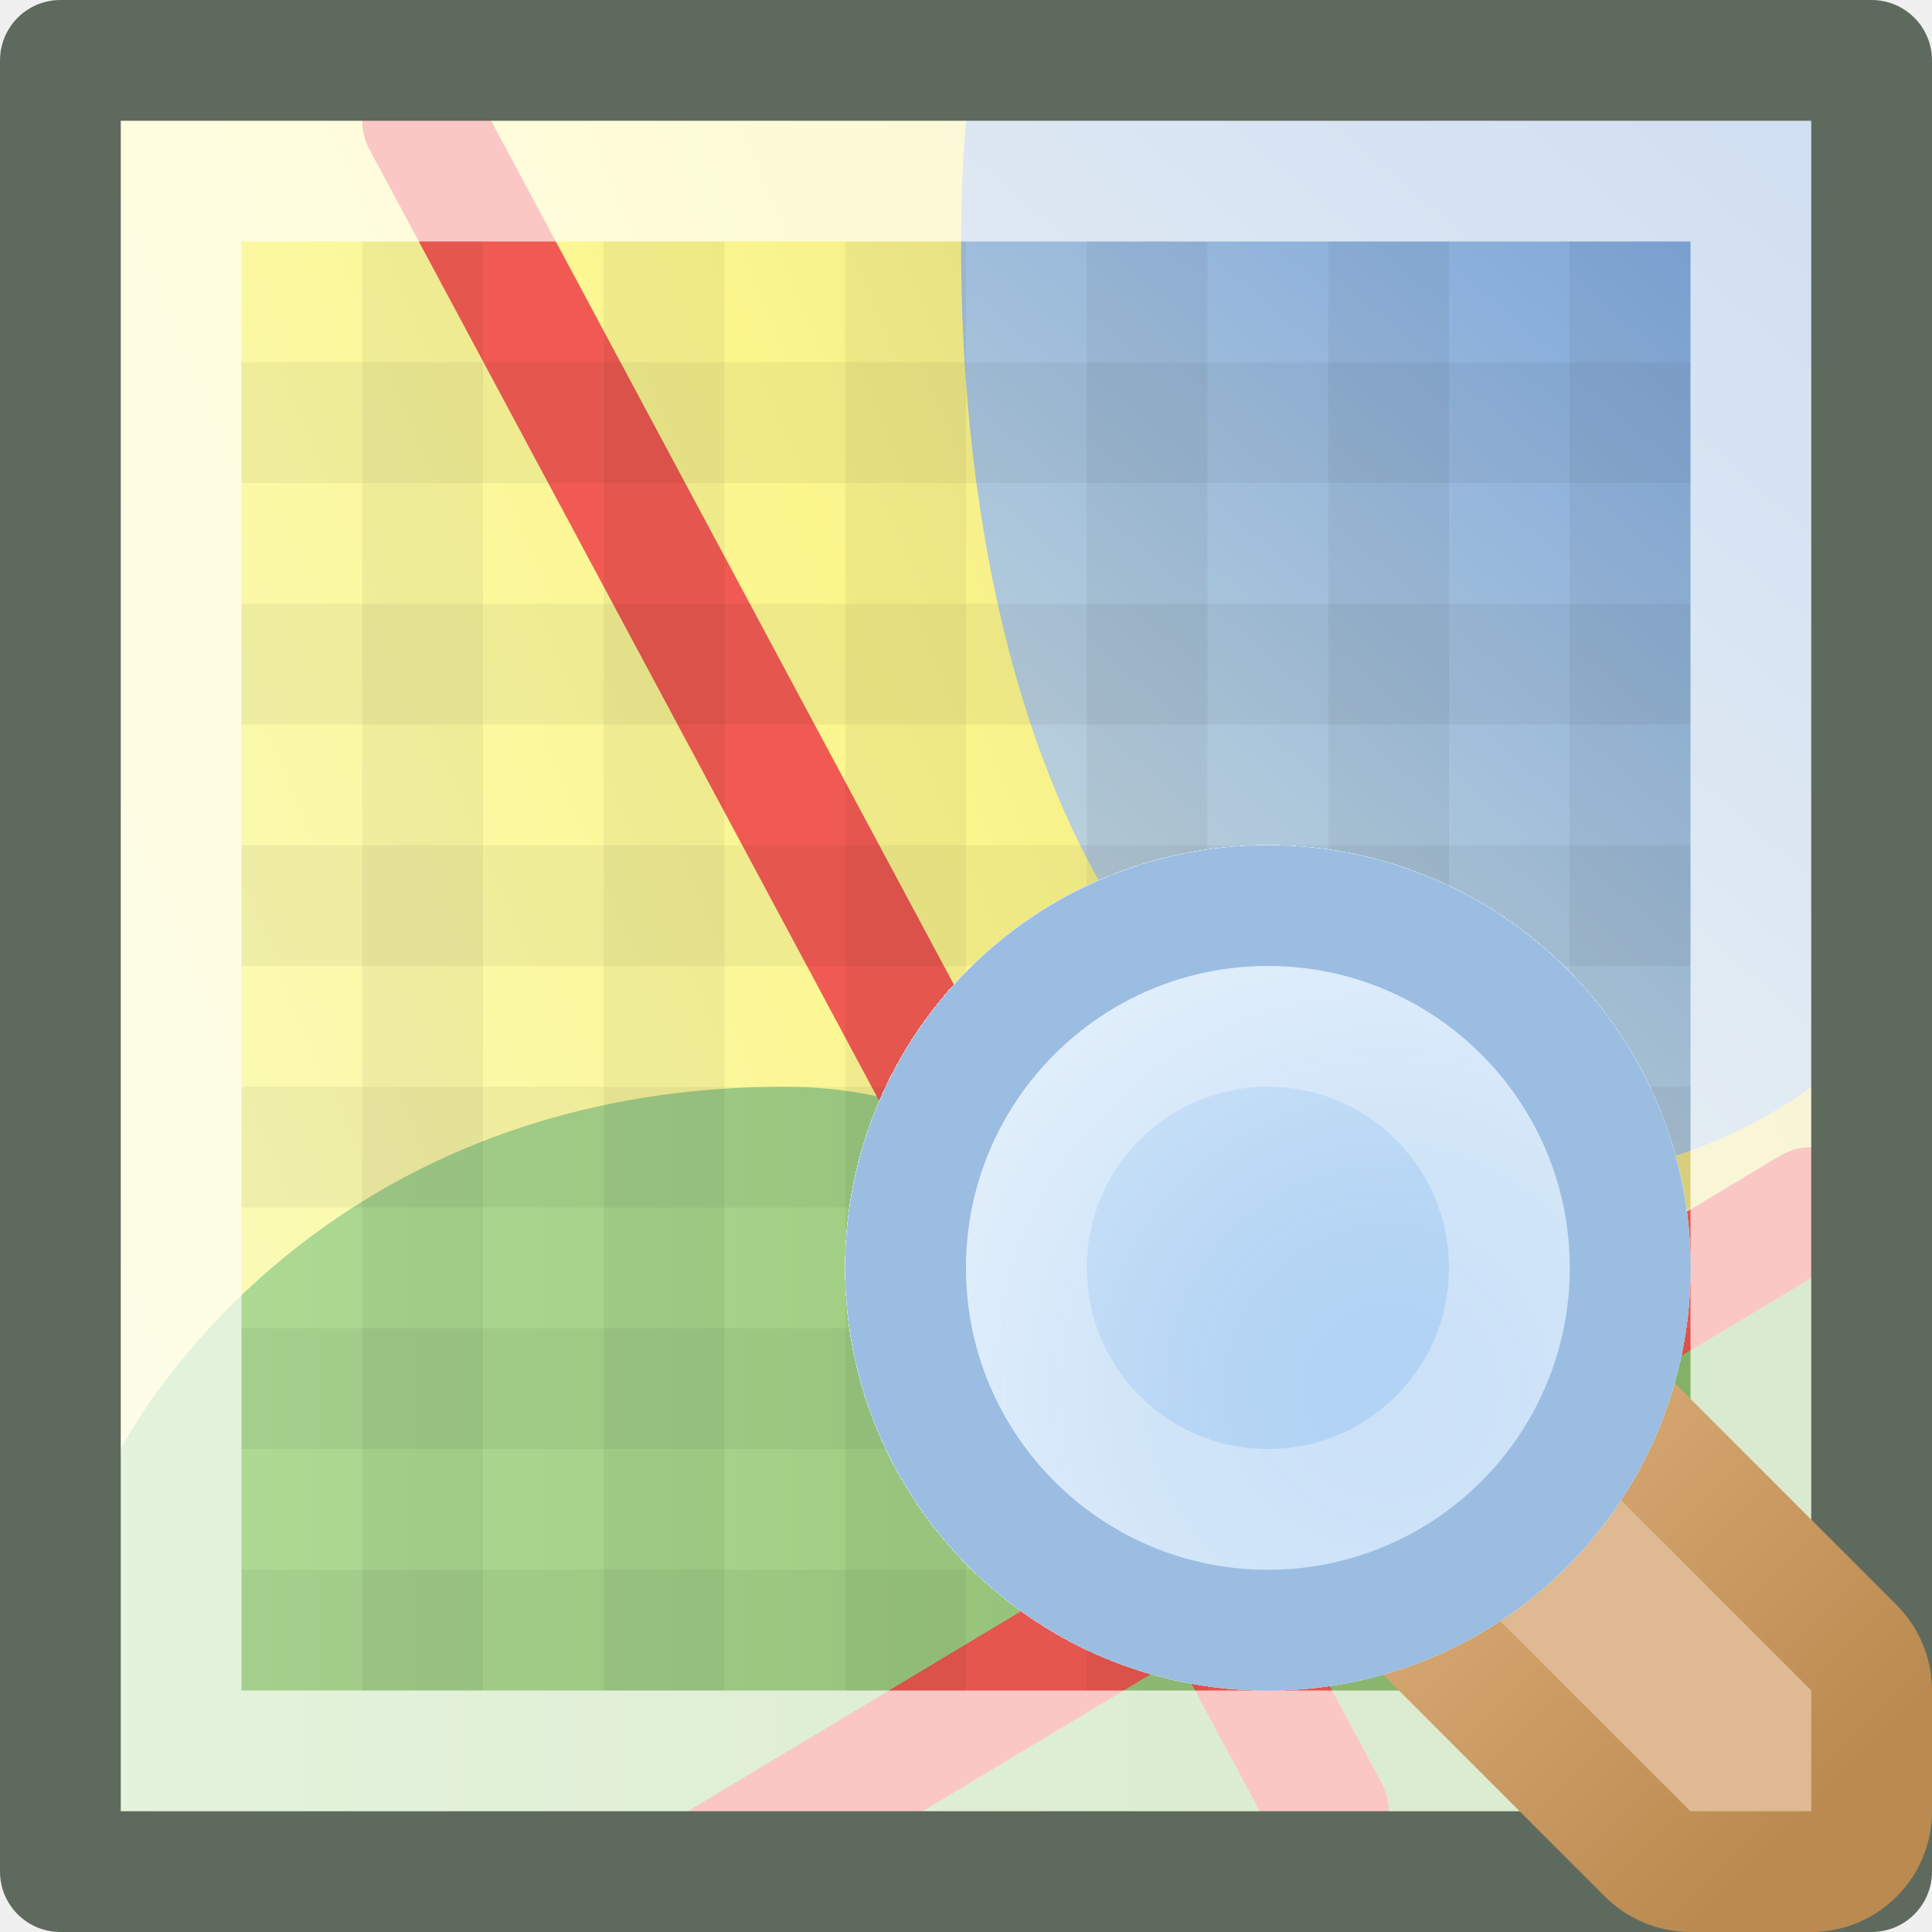
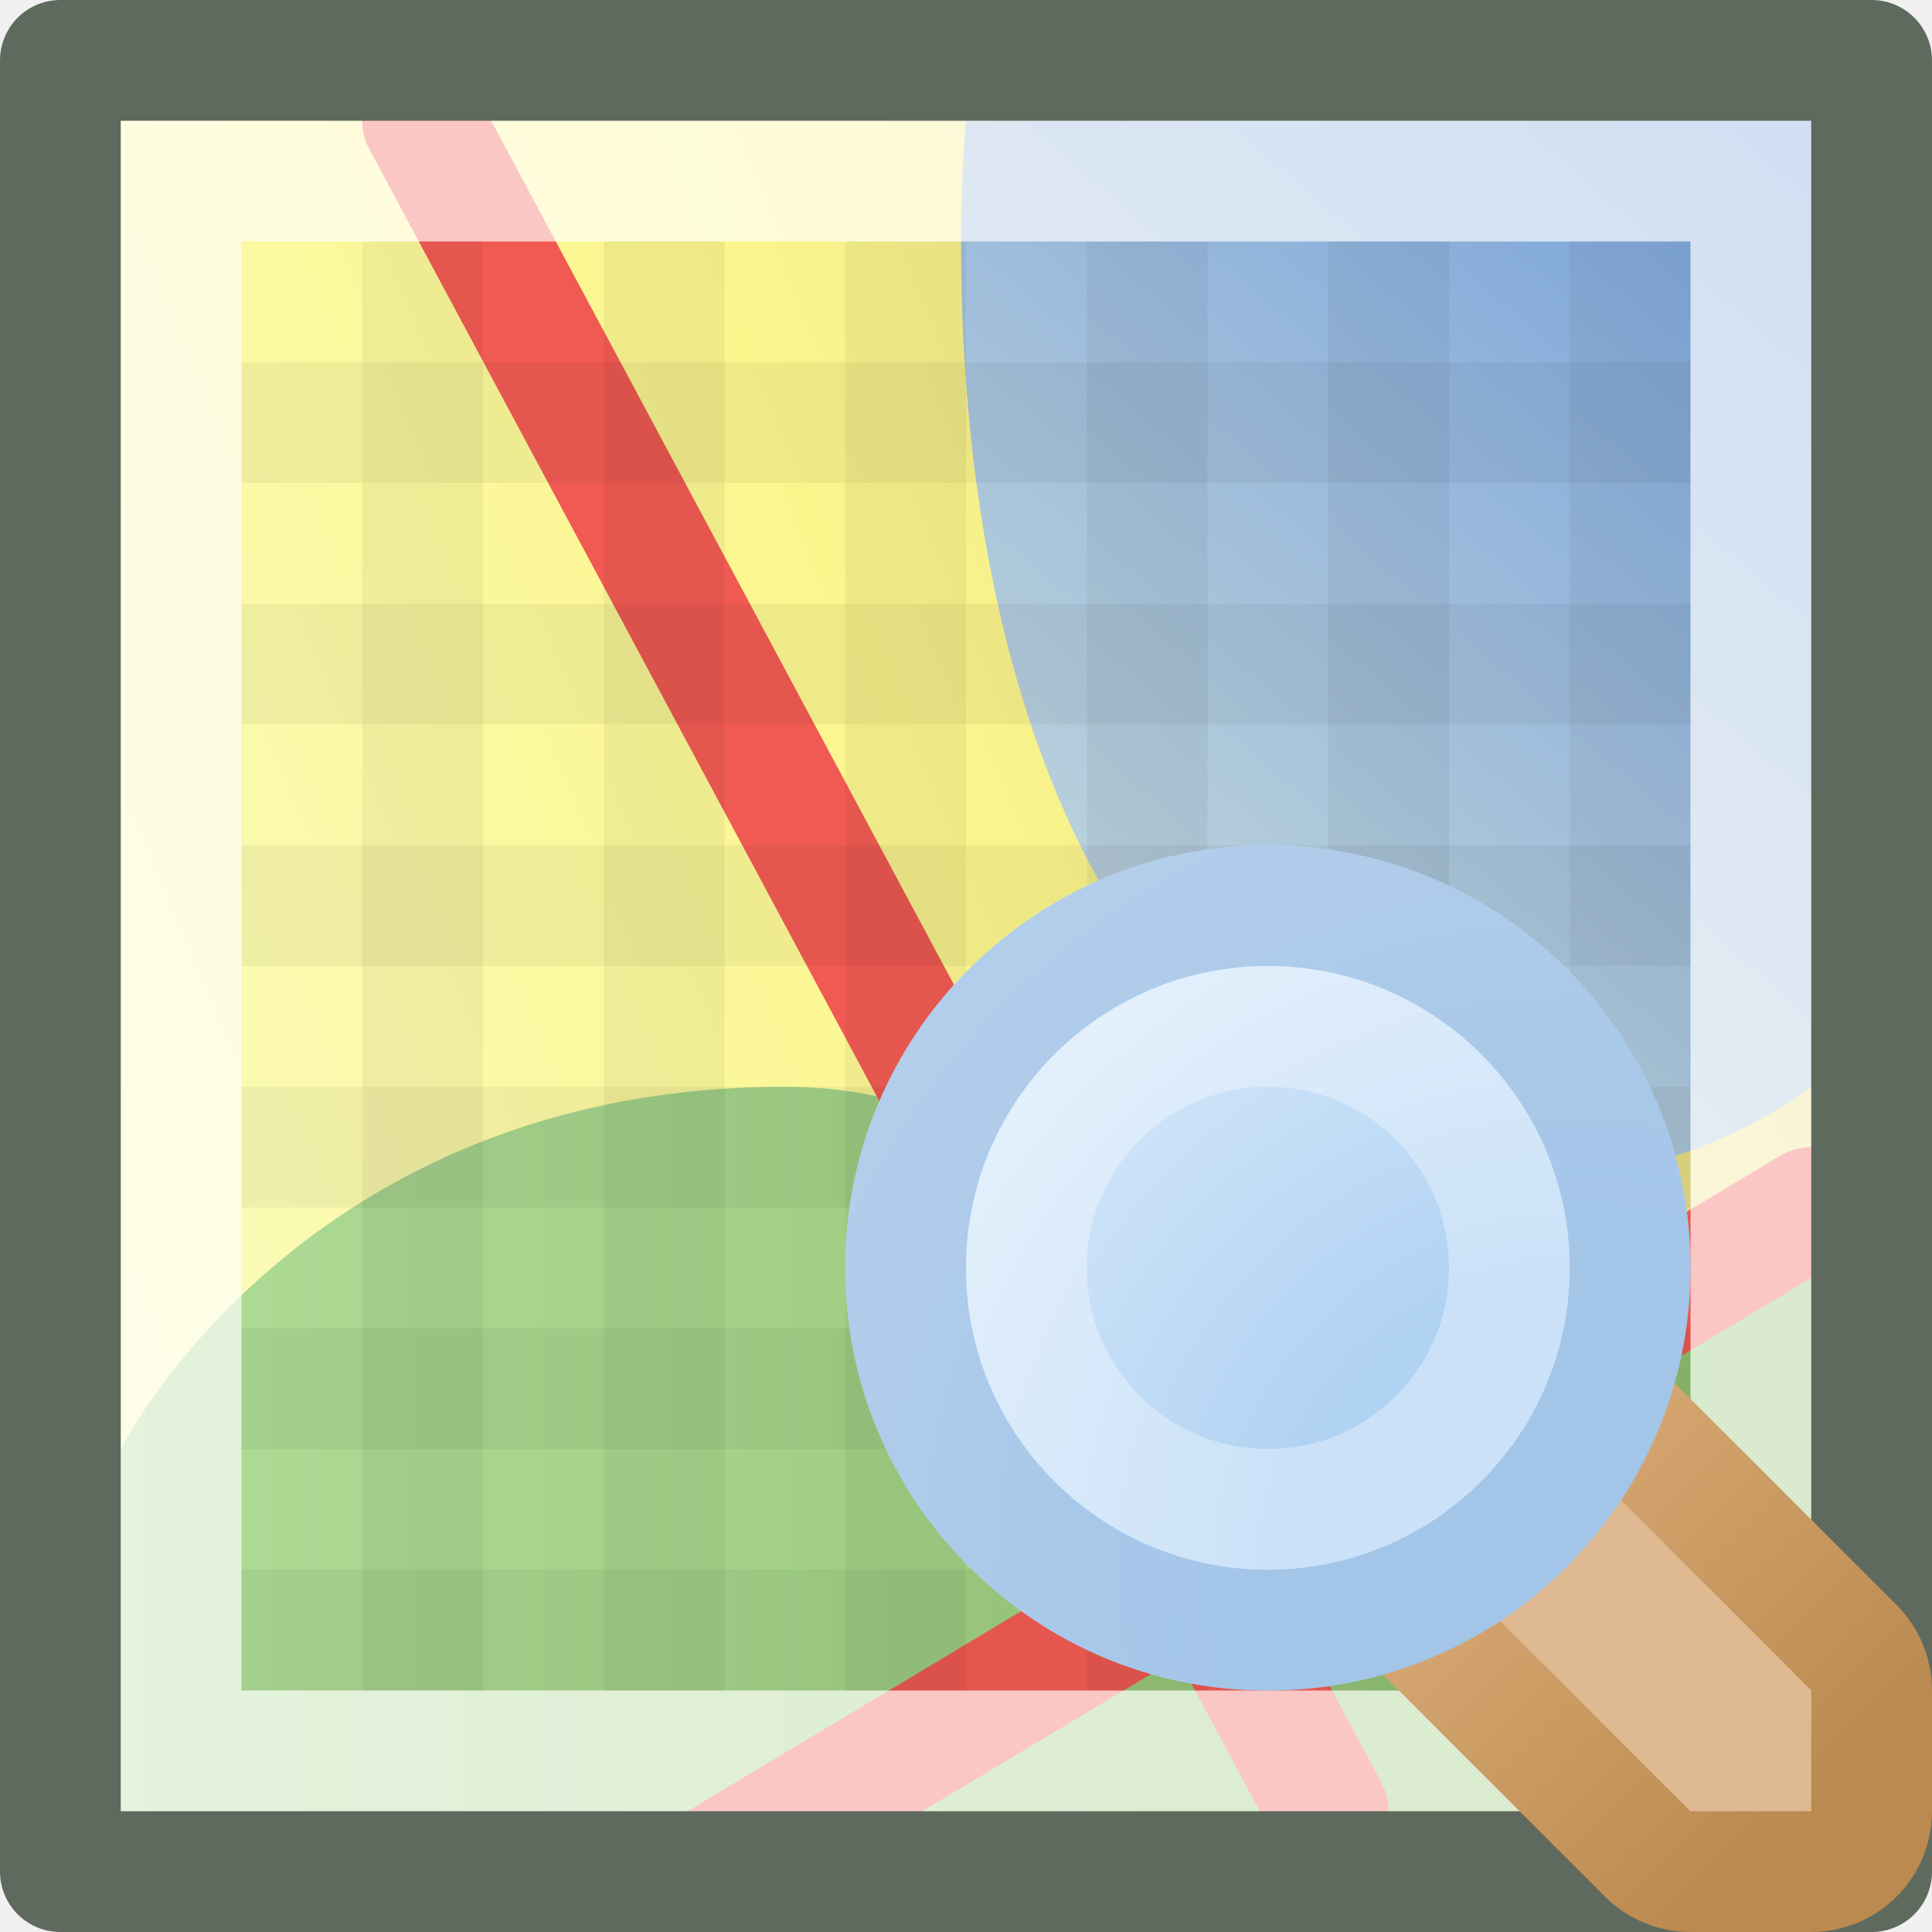
<svg xmlns="http://www.w3.org/2000/svg" width="16" height="16" viewBox="0 0 16 16" fill="none">
  <g clip-path="url(#clip0_444_7033)">
    <mask id="mask0_444_7033" style="mask-type:alpha" maskUnits="userSpaceOnUse" x="1" y="1" width="14" height="14">
      <rect x="1" y="1" width="14" height="14" fill="#D9D9D9" />
    </mask>
    <g mask="url(#mask0_444_7033)">
      <rect x="1" y="1" width="14" height="14" fill="url(#paint0_linear_444_7033)" />
      <path d="M6.5 9C2.5 9 1 12 1 12V15H15V10C10 15 10.5 9 6.5 9Z" fill="url(#paint1_linear_444_7033)" />
      <path d="M15 9C15 9 12.5 11 10 8.5C7.5 6 8 1 8 1H15V9Z" fill="url(#paint2_linear_444_7033)" />
      <path d="M3.5 1L11 15" stroke="#F05A52" stroke-linecap="round" />
      <path d="M15 10L5 16" stroke="#F05A52" stroke-linecap="round" />
    </g>
    <rect x="1.5" y="1.5" width="13" height="13" stroke="white" stroke-opacity="0.66" />
    <rect x="0.5" y="0.5" width="15" height="15" stroke="#5F6A5E" stroke-linejoin="round" />
    <path d="M3 2H4V14H3V2Z" fill="black" fill-opacity="0.05" />
    <path d="M5 2H6V14H5V2Z" fill="black" fill-opacity="0.05" />
    <path d="M7 2H8V14H7V2Z" fill="black" fill-opacity="0.05" />
    <path d="M9 2H10V14H9V2Z" fill="black" fill-opacity="0.05" />
    <path d="M11 2H12V14H11V2Z" fill="black" fill-opacity="0.05" />
    <path d="M13 2H14V14H13V2Z" fill="black" fill-opacity="0.05" />
    <path d="M14 3L14 4L2 4L2 3L14 3Z" fill="black" fill-opacity="0.05" />
    <path d="M14 5V6L2 6L2 5L14 5Z" fill="black" fill-opacity="0.05" />
    <path d="M14 7V8L2 8L2 7L14 7Z" fill="black" fill-opacity="0.05" />
    <path d="M14 9V10H2L2 9L14 9Z" fill="black" fill-opacity="0.05" />
    <path d="M14 11V12L2 12L2 11L14 11Z" fill="black" fill-opacity="0.05" />
    <path d="M14 13V14H2L2 13L14 13Z" fill="black" fill-opacity="0.05" />
    <path d="M15.5 14C15.5 13.867 15.447 13.74 15.354 13.646L13.354 11.646C13.26 11.553 13.133 11.5 13 11.5H12C11.724 11.5 11.5 11.724 11.5 12V13C11.5 13.133 11.553 13.26 11.646 13.354L13.646 15.354C13.74 15.447 13.867 15.5 14 15.5H15C15.276 15.5 15.5 15.276 15.5 15V14Z" fill="#DEB992" stroke="url(#paint3_linear_444_7033)" stroke-linejoin="round" />
-     <g filter="url(#filter0_i_444_7033)">
-       <circle cx="10.5" cy="10.5" r="3.5" fill="#B0D2F3" />
-     </g>
-     <circle cx="10.5" cy="10.5" r="3" stroke="#9BBDE2" />
+     <circle cx="10.5" cy="10.5" r="3.5" fill="url(#paint4_radial_444_7033)" />
+     <circle cx="10.5" cy="10.5" r="3" stroke="#9BBDE2" stroke-opacity="0.66" />
    <circle cx="10.5" cy="10.5" r="2" stroke="white" stroke-opacity="0.33" />
  </g>
  <defs>
-     <filter id="filter0_i_444_7033" x="7" y="7" width="8" height="8" filterUnits="userSpaceOnUse" color-interpolation-filters="sRGB">
-       <feFlood flood-opacity="0" result="BackgroundImageFix" />
-       <feBlend mode="normal" in="SourceGraphic" in2="BackgroundImageFix" result="shape" />
-       <feColorMatrix in="SourceAlpha" type="matrix" values="0 0 0 0 0 0 0 0 0 0 0 0 0 0 0 0 0 0 127 0" result="hardAlpha" />
-       <feOffset dx="1" dy="1" />
-       <feGaussianBlur stdDeviation="1.5" />
-       <feComposite in2="hardAlpha" operator="arithmetic" k2="-1" k3="1" />
-       <feColorMatrix type="matrix" values="0 0 0 0 0.88 0 0 0 0 0.935 0 0 0 0 0.99 0 0 0 1 0" />
-       <feBlend mode="normal" in2="shape" result="effect1_innerShadow_444_7033" />
-     </filter>
    <linearGradient id="paint0_linear_444_7033" x1="1" y1="10.971" x2="15" y2="5.029" gradientUnits="userSpaceOnUse">
      <stop stop-color="#FBFBBC" />
      <stop offset="0.515" stop-color="#FBF68C" />
      <stop offset="1" stop-color="#E6D987" />
    </linearGradient>
    <linearGradient id="paint1_linear_444_7033" x1="1" y1="12" x2="15" y2="12" gradientUnits="userSpaceOnUse">
      <stop stop-color="#AFDB96" />
      <stop offset="1" stop-color="#8FC16F" />
    </linearGradient>
    <linearGradient id="paint2_linear_444_7033" x1="14.932" y1="1" x2="8.068" y2="9" gradientUnits="userSpaceOnUse">
      <stop stop-color="#75A0DA" />
      <stop offset="1" stop-color="#C9DBDC" />
    </linearGradient>
    <linearGradient id="paint3_linear_444_7033" x1="12" y1="12" x2="15" y2="15" gradientUnits="userSpaceOnUse">
      <stop stop-color="#DCAC78" />
      <stop offset="1" stop-color="#BA8A50" />
    </linearGradient>
+     <radialGradient id="paint4_radial_444_7033" cx="0" cy="0" r="1" gradientUnits="userSpaceOnUse" gradientTransform="translate(13 13) rotate(-135) scale(7.07107)">
+       <stop offset="0.33" stop-color="#B0D2F3" />
+       <stop offset="1" stop-color="#E0EEFC" />
+     </radialGradient>
    <clipPath id="clip0_444_7033">
      <rect width="16" height="16" fill="white" />
    </clipPath>
  </defs>
</svg>
